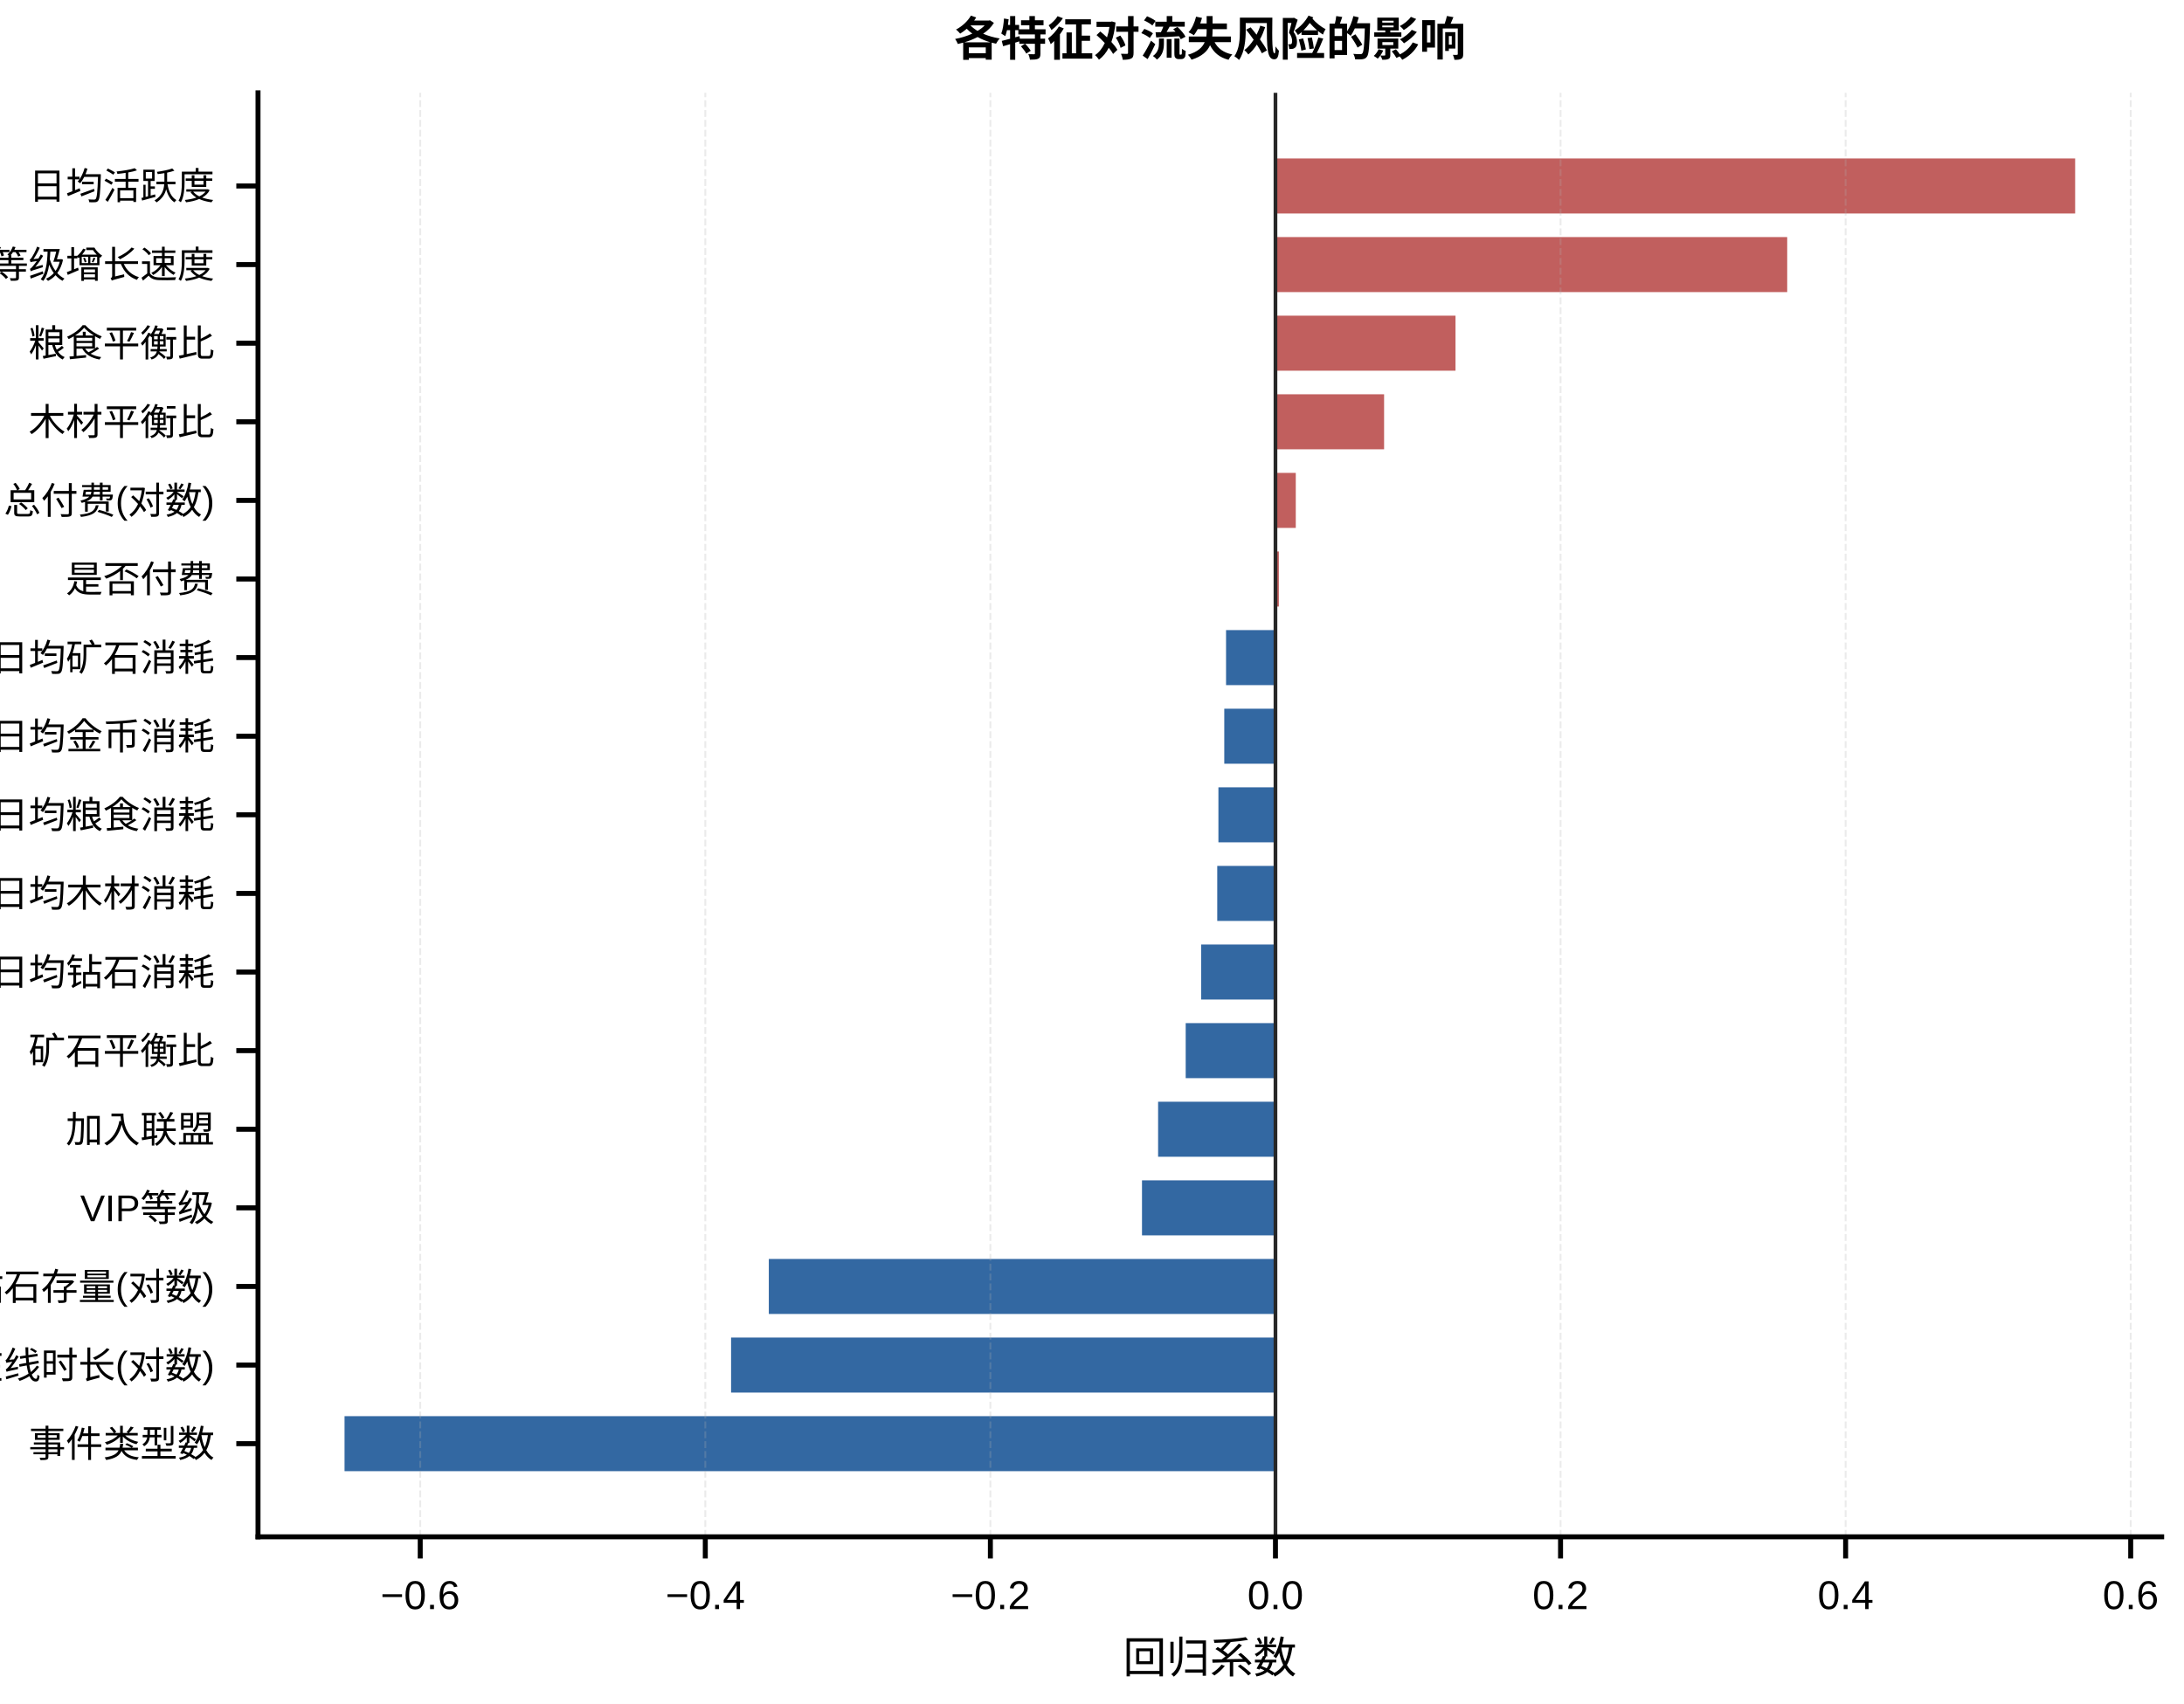
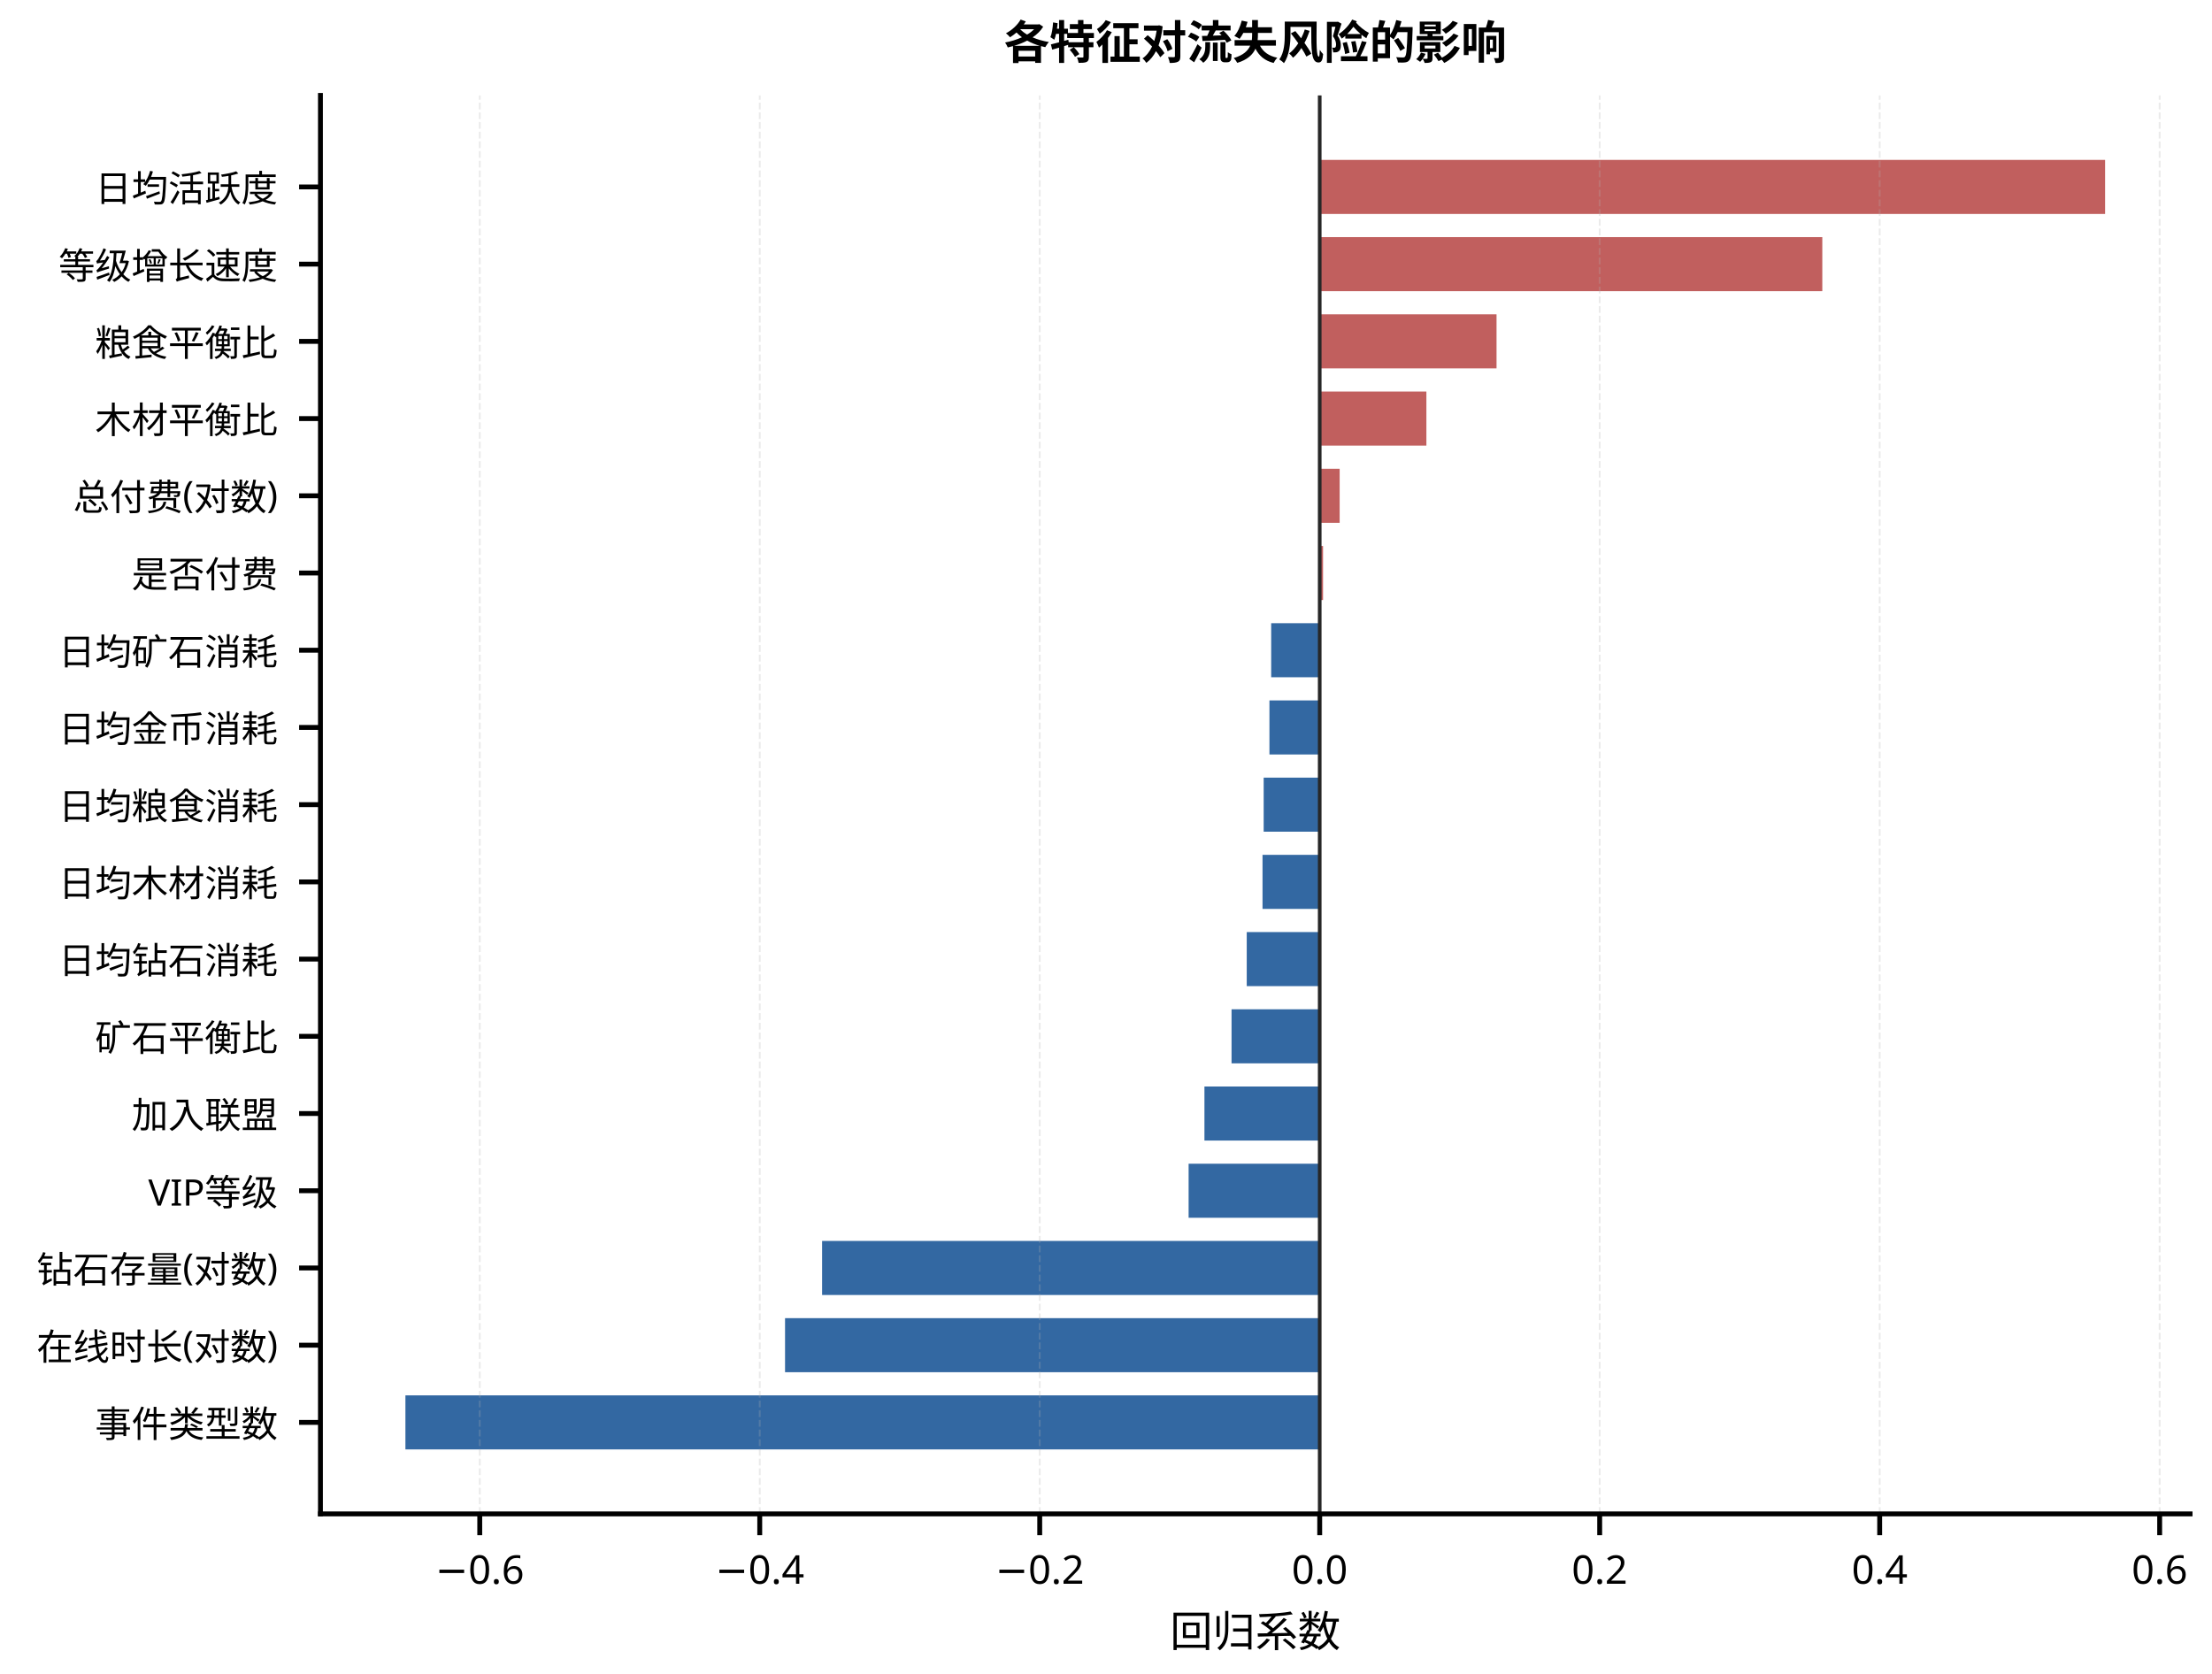
- <svg xmlns="http://www.w3.org/2000/svg" xmlns:xlink="http://www.w3.org/1999/xlink" width="352.096pt" height="274.763pt" viewBox="0 0 352.096 274.763" version="1.1">
+ <svg xmlns="http://www.w3.org/2000/svg" xmlns:xlink="http://www.w3.org/1999/xlink" width="363.1pt" height="274.792pt" viewBox="0 0 363.1 274.792" version="1.1">
  <defs>
    <style type="text/css">*{stroke-linejoin: round; stroke-linecap: butt}</style>
  </defs>
  <g id="figure_1">
    <g id="patch_1">
-       <path d="M 0 274.763  L 352.096 274.763  L 352.096 0  L 0 0  z " style="fill: #ffffff" />
+       <path d="M 0 274.792  L 363.1 274.792  L 363.1 0  L 0 0  z " style="fill: #ffffff" />
    </g>
    <g id="axes_1">
      <g id="patch_2">
-         <path d="M 41.596 247.816  L 348.496 247.816  L 348.496 14.968  L 41.596 14.968  z " style="fill: #ffffff" />
+         <path d="M 52.6 248.512  L 359.5 248.512  L 359.5 15.664  L 52.6 15.664  z " style="fill: #ffffff" />
      </g>
      <g id="patch_3">
-         <path d="M 205.625 237.232  L 55.546 237.232  L 55.546 228.36  L 205.625 228.36  z " clip-path="url(#p70b8c98b14)" style="fill: #0f4d92; opacity: 0.85" />
+         <path d="M 216.63 237.928  L 66.55 237.928  L 66.55 229.056  L 216.63 229.056  z " clip-path="url(#p7eb85d230c)" style="fill: #0f4d92; opacity: 0.85" />
      </g>
      <g id="patch_4">
-         <path d="M 205.625 224.557  L 117.862 224.557  L 117.862 215.684  L 205.625 215.684  z " clip-path="url(#p70b8c98b14)" style="fill: #0f4d92; opacity: 0.85" />
+         <path d="M 216.63 225.253  L 128.866 225.253  L 128.866 216.38  L 216.63 216.38  z " clip-path="url(#p7eb85d230c)" style="fill: #0f4d92; opacity: 0.85" />
      </g>
      <g id="patch_5">
-         <path d="M 205.625 211.881  L 123.944 211.881  L 123.944 203.009  L 205.625 203.009  z " clip-path="url(#p70b8c98b14)" style="fill: #0f4d92; opacity: 0.85" />
+         <path d="M 216.63 212.578  L 134.948 212.578  L 134.948 203.705  L 216.63 203.705  z " clip-path="url(#p7eb85d230c)" style="fill: #0f4d92; opacity: 0.85" />
      </g>
      <g id="patch_6">
-         <path d="M 205.625 199.206  L 184.107 199.206  L 184.107 190.333  L 205.625 190.333  z " clip-path="url(#p70b8c98b14)" style="fill: #0f4d92; opacity: 0.85" />
+         <path d="M 216.63 199.902  L 195.111 199.902  L 195.111 191.029  L 216.63 191.029  z " clip-path="url(#p7eb85d230c)" style="fill: #0f4d92; opacity: 0.85" />
      </g>
      <g id="patch_7">
-         <path d="M 205.625 186.531  L 186.705 186.531  L 186.705 177.658  L 205.625 177.658  z " clip-path="url(#p70b8c98b14)" style="fill: #0f4d92; opacity: 0.85" />
+         <path d="M 216.63 187.227  L 197.709 187.227  L 197.709 178.354  L 216.63 178.354  z " clip-path="url(#p7eb85d230c)" style="fill: #0f4d92; opacity: 0.85" />
      </g>
      <g id="patch_8">
-         <path d="M 205.625 173.855  L 191.154 173.855  L 191.154 164.982  L 205.625 164.982  z " clip-path="url(#p70b8c98b14)" style="fill: #0f4d92; opacity: 0.85" />
+         <path d="M 216.63 174.551  L 202.158 174.551  L 202.158 165.678  L 216.63 165.678  z " clip-path="url(#p7eb85d230c)" style="fill: #0f4d92; opacity: 0.85" />
      </g>
      <g id="patch_9">
-         <path d="M 205.625 161.18  L 193.649 161.18  L 193.649 152.307  L 205.625 152.307  z " clip-path="url(#p70b8c98b14)" style="fill: #0f4d92; opacity: 0.85" />
+         <path d="M 216.63 161.876  L 204.653 161.876  L 204.653 153.003  L 216.63 153.003  z " clip-path="url(#p7eb85d230c)" style="fill: #0f4d92; opacity: 0.85" />
      </g>
      <g id="patch_10">
-         <path d="M 205.625 148.504  L 196.239 148.504  L 196.239 139.631  L 205.625 139.631  z " clip-path="url(#p70b8c98b14)" style="fill: #0f4d92; opacity: 0.85" />
+         <path d="M 216.63 149.2  L 207.243 149.2  L 207.243 140.327  L 216.63 140.327  z " clip-path="url(#p7eb85d230c)" style="fill: #0f4d92; opacity: 0.85" />
      </g>
      <g id="patch_11">
-         <path d="M 205.625 135.829  L 196.428 135.829  L 196.428 126.956  L 205.625 126.956  z " clip-path="url(#p70b8c98b14)" style="fill: #0f4d92; opacity: 0.85" />
+         <path d="M 216.63 136.525  L 207.432 136.525  L 207.432 127.652  L 216.63 127.652  z " clip-path="url(#p7eb85d230c)" style="fill: #0f4d92; opacity: 0.85" />
      </g>
      <g id="patch_12">
-         <path d="M 205.625 123.153  L 197.373 123.153  L 197.373 114.281  L 205.625 114.281  z " clip-path="url(#p70b8c98b14)" style="fill: #0f4d92; opacity: 0.85" />
+         <path d="M 216.63 123.849  L 208.378 123.849  L 208.378 114.977  L 216.63 114.977  z " clip-path="url(#p7eb85d230c)" style="fill: #0f4d92; opacity: 0.85" />
      </g>
      <g id="patch_13">
-         <path d="M 205.625 110.478  L 197.659 110.478  L 197.659 101.605  L 205.625 101.605  z " clip-path="url(#p70b8c98b14)" style="fill: #0f4d92; opacity: 0.85" />
+         <path d="M 216.63 111.174  L 208.664 111.174  L 208.664 102.301  L 216.63 102.301  z " clip-path="url(#p7eb85d230c)" style="fill: #0f4d92; opacity: 0.85" />
      </g>
      <g id="patch_14">
-         <path d="M 205.625 97.802  L 206.172 97.802  L 206.172 88.93  L 205.625 88.93  z " clip-path="url(#p70b8c98b14)" style="fill: #b64342; opacity: 0.85" />
+         <path d="M 216.63 98.499  L 217.177 98.499  L 217.177 89.626  L 216.63 89.626  z " clip-path="url(#p7eb85d230c)" style="fill: #b64342; opacity: 0.85" />
      </g>
      <g id="patch_15">
-         <path d="M 205.625 85.127  L 208.9 85.127  L 208.9 76.254  L 205.625 76.254  z " clip-path="url(#p70b8c98b14)" style="fill: #b64342; opacity: 0.85" />
+         <path d="M 216.63 85.823  L 219.904 85.823  L 219.904 76.95  L 216.63 76.95  z " clip-path="url(#p7eb85d230c)" style="fill: #b64342; opacity: 0.85" />
      </g>
      <g id="patch_16">
-         <path d="M 205.625 72.452  L 223.138 72.452  L 223.138 63.579  L 205.625 63.579  z " clip-path="url(#p70b8c98b14)" style="fill: #b64342; opacity: 0.85" />
+         <path d="M 216.63 73.148  L 234.142 73.148  L 234.142 64.275  L 216.63 64.275  z " clip-path="url(#p7eb85d230c)" style="fill: #b64342; opacity: 0.85" />
      </g>
      <g id="patch_17">
-         <path d="M 205.625 59.776  L 234.652 59.776  L 234.652 50.903  L 205.625 50.903  z " clip-path="url(#p70b8c98b14)" style="fill: #b64342; opacity: 0.85" />
+         <path d="M 216.63 60.472  L 245.657 60.472  L 245.657 51.599  L 216.63 51.599  z " clip-path="url(#p7eb85d230c)" style="fill: #b64342; opacity: 0.85" />
      </g>
      <g id="patch_18">
-         <path d="M 205.625 47.101  L 288.126 47.101  L 288.126 38.228  L 205.625 38.228  z " clip-path="url(#p70b8c98b14)" style="fill: #b64342; opacity: 0.85" />
+         <path d="M 216.63 47.797  L 299.131 47.797  L 299.131 38.924  L 216.63 38.924  z " clip-path="url(#p7eb85d230c)" style="fill: #b64342; opacity: 0.85" />
      </g>
      <g id="patch_19">
-         <path d="M 205.625 34.425  L 334.546 34.425  L 334.546 25.552  L 205.625 25.552  z " clip-path="url(#p70b8c98b14)" style="fill: #b64342; opacity: 0.85" />
+         <path d="M 216.63 35.121  L 345.55 35.121  L 345.55 26.248  L 216.63 26.248  z " clip-path="url(#p7eb85d230c)" style="fill: #b64342; opacity: 0.85" />
      </g>
      <g id="matplotlib.axis_1">
        <g id="xtick_1">
          <g id="line2d_1">
-             <path d="M 67.747 247.816  L 67.747 14.968  " clip-path="url(#p70b8c98b14)" style="fill: none; stroke-dasharray: 1.11,0.48; stroke-dashoffset: 0; stroke: #b0b0b0; stroke-opacity: 0.25; stroke-width: 0.3" />
+             <path d="M 78.751 248.512  L 78.751 15.664  " clip-path="url(#p7eb85d230c)" style="fill: none; stroke-dasharray: 1.11,0.48; stroke-dashoffset: 0; stroke: #b0b0b0; stroke-opacity: 0.25; stroke-width: 0.3" />
          </g>
          <g id="line2d_2">
            <defs>
-               <path id="mf53698ac90" d="M 0 0  L 0 3.5  " style="stroke: #000000; stroke-width: 0.8" />
+               <path id="m22618940f2" d="M 0 0  L 0 3.5  " style="stroke: #000000; stroke-width: 0.8" />
            </defs>
            <g>
-               <use xlink:href="#mf53698ac90" x="67.747" y="247.816" style="stroke: #000000; stroke-width: 0.8" />
+               <use xlink:href="#m22618940f2" x="78.751" y="248.512" style="stroke: #000000; stroke-width: 0.8" />
            </g>
          </g>
          <g id="text_1">
-             <text style="font-size: 6.5px; font-family: 'Arial', 'Helvetica', 'DejaVu Sans', sans-serif; text-anchor: middle" x="67.747" y="259.469" transform="rotate(-0 67.74711 259.4689)">−0.6</text>
+             <text style="font-size: 6.5px; font-family: 'SimHei', 'Microsoft YaHei', sans-serif; text-anchor: middle" x="78.751" y="259.981" transform="rotate(-0 78.75148 259.9812)">−0.6</text>
          </g>
        </g>
        <g id="xtick_2">
          <g id="line2d_3">
-             <path d="M 113.706 247.816  L 113.706 14.968  " clip-path="url(#p70b8c98b14)" style="fill: none; stroke-dasharray: 1.11,0.48; stroke-dashoffset: 0; stroke: #b0b0b0; stroke-opacity: 0.25; stroke-width: 0.3" />
+             <path d="M 124.711 248.512  L 124.711 15.664  " clip-path="url(#p7eb85d230c)" style="fill: none; stroke-dasharray: 1.11,0.48; stroke-dashoffset: 0; stroke: #b0b0b0; stroke-opacity: 0.25; stroke-width: 0.3" />
          </g>
          <g id="line2d_4">
            <g>
-               <use xlink:href="#mf53698ac90" x="113.706" y="247.816" style="stroke: #000000; stroke-width: 0.8" />
+               <use xlink:href="#m22618940f2" x="124.711" y="248.512" style="stroke: #000000; stroke-width: 0.8" />
            </g>
          </g>
          <g id="text_2">
-             <text style="font-size: 6.5px; font-family: 'Arial', 'Helvetica', 'DejaVu Sans', sans-serif; text-anchor: middle" x="113.706" y="259.469" transform="rotate(-0 113.7065 259.4689)">−0.4</text>
+             <text style="font-size: 6.5px; font-family: 'SimHei', 'Microsoft YaHei', sans-serif; text-anchor: middle" x="124.711" y="259.981" transform="rotate(-0 124.7108 259.9812)">−0.4</text>
          </g>
        </g>
        <g id="xtick_3">
          <g id="line2d_5">
-             <path d="M 159.666 247.816  L 159.666 14.968  " clip-path="url(#p70b8c98b14)" style="fill: none; stroke-dasharray: 1.11,0.48; stroke-dashoffset: 0; stroke: #b0b0b0; stroke-opacity: 0.25; stroke-width: 0.3" />
+             <path d="M 170.67 248.512  L 170.67 15.664  " clip-path="url(#p7eb85d230c)" style="fill: none; stroke-dasharray: 1.11,0.48; stroke-dashoffset: 0; stroke: #b0b0b0; stroke-opacity: 0.25; stroke-width: 0.3" />
          </g>
          <g id="line2d_6">
            <g>
-               <use xlink:href="#mf53698ac90" x="159.666" y="247.816" style="stroke: #000000; stroke-width: 0.8" />
+               <use xlink:href="#m22618940f2" x="170.67" y="248.512" style="stroke: #000000; stroke-width: 0.8" />
            </g>
          </g>
          <g id="text_3">
-             <text style="font-size: 6.5px; font-family: 'Arial', 'Helvetica', 'DejaVu Sans', sans-serif; text-anchor: middle" x="159.666" y="259.469" transform="rotate(-0 159.6658 259.4689)">−0.2</text>
+             <text style="font-size: 6.5px; font-family: 'SimHei', 'Microsoft YaHei', sans-serif; text-anchor: middle" x="170.67" y="259.981" transform="rotate(-0 170.6702 259.9812)">−0.2</text>
          </g>
        </g>
        <g id="xtick_4">
          <g id="line2d_7">
-             <path d="M 205.625 247.816  L 205.625 14.968  " clip-path="url(#p70b8c98b14)" style="fill: none; stroke-dasharray: 1.11,0.48; stroke-dashoffset: 0; stroke: #b0b0b0; stroke-opacity: 0.25; stroke-width: 0.3" />
+             <path d="M 216.63 248.512  L 216.63 15.664  " clip-path="url(#p7eb85d230c)" style="fill: none; stroke-dasharray: 1.11,0.48; stroke-dashoffset: 0; stroke: #b0b0b0; stroke-opacity: 0.25; stroke-width: 0.3" />
          </g>
          <g id="line2d_8">
            <g>
-               <use xlink:href="#mf53698ac90" x="205.625" y="247.816" style="stroke: #000000; stroke-width: 0.8" />
+               <use xlink:href="#m22618940f2" x="216.63" y="248.512" style="stroke: #000000; stroke-width: 0.8" />
            </g>
          </g>
          <g id="text_4">
-             <text style="font-size: 6.5px; font-family: 'Arial', 'Helvetica', 'DejaVu Sans', sans-serif; text-anchor: middle" x="205.625" y="259.469" transform="rotate(-0 205.6252 259.4689)">0.0</text>
+             <text style="font-size: 6.5px; font-family: 'SimHei', 'Microsoft YaHei', sans-serif; text-anchor: middle" x="216.63" y="259.981" transform="rotate(-0 216.6296 259.9812)">0.0</text>
          </g>
        </g>
        <g id="xtick_5">
          <g id="line2d_9">
-             <path d="M 251.585 247.816  L 251.585 14.968  " clip-path="url(#p70b8c98b14)" style="fill: none; stroke-dasharray: 1.11,0.48; stroke-dashoffset: 0; stroke: #b0b0b0; stroke-opacity: 0.25; stroke-width: 0.3" />
+             <path d="M 262.589 248.512  L 262.589 15.664  " clip-path="url(#p7eb85d230c)" style="fill: none; stroke-dasharray: 1.11,0.48; stroke-dashoffset: 0; stroke: #b0b0b0; stroke-opacity: 0.25; stroke-width: 0.3" />
          </g>
          <g id="line2d_10">
            <g>
-               <use xlink:href="#mf53698ac90" x="251.585" y="247.816" style="stroke: #000000; stroke-width: 0.8" />
+               <use xlink:href="#m22618940f2" x="262.589" y="248.512" style="stroke: #000000; stroke-width: 0.8" />
            </g>
          </g>
          <g id="text_5">
-             <text style="font-size: 6.5px; font-family: 'Arial', 'Helvetica', 'DejaVu Sans', sans-serif; text-anchor: middle" x="251.585" y="259.469" transform="rotate(-0 251.5846 259.4689)">0.2</text>
+             <text style="font-size: 6.5px; font-family: 'SimHei', 'Microsoft YaHei', sans-serif; text-anchor: middle" x="262.589" y="259.981" transform="rotate(-0 262.5889 259.9812)">0.2</text>
          </g>
        </g>
        <g id="xtick_6">
          <g id="line2d_11">
-             <path d="M 297.544 247.816  L 297.544 14.968  " clip-path="url(#p70b8c98b14)" style="fill: none; stroke-dasharray: 1.11,0.48; stroke-dashoffset: 0; stroke: #b0b0b0; stroke-opacity: 0.25; stroke-width: 0.3" />
+             <path d="M 308.548 248.512  L 308.548 15.664  " clip-path="url(#p7eb85d230c)" style="fill: none; stroke-dasharray: 1.11,0.48; stroke-dashoffset: 0; stroke: #b0b0b0; stroke-opacity: 0.25; stroke-width: 0.3" />
          </g>
          <g id="line2d_12">
            <g>
-               <use xlink:href="#mf53698ac90" x="297.544" y="247.816" style="stroke: #000000; stroke-width: 0.8" />
+               <use xlink:href="#m22618940f2" x="308.548" y="248.512" style="stroke: #000000; stroke-width: 0.8" />
            </g>
          </g>
          <g id="text_6">
-             <text style="font-size: 6.5px; font-family: 'Arial', 'Helvetica', 'DejaVu Sans', sans-serif; text-anchor: middle" x="297.544" y="259.469" transform="rotate(-0 297.5439 259.4689)">0.4</text>
+             <text style="font-size: 6.5px; font-family: 'SimHei', 'Microsoft YaHei', sans-serif; text-anchor: middle" x="308.548" y="259.981" transform="rotate(-0 308.5483 259.9812)">0.4</text>
          </g>
        </g>
        <g id="xtick_7">
          <g id="line2d_13">
-             <path d="M 343.503 247.816  L 343.503 14.968  " clip-path="url(#p70b8c98b14)" style="fill: none; stroke-dasharray: 1.11,0.48; stroke-dashoffset: 0; stroke: #b0b0b0; stroke-opacity: 0.25; stroke-width: 0.3" />
+             <path d="M 354.508 248.512  L 354.508 15.664  " clip-path="url(#p7eb85d230c)" style="fill: none; stroke-dasharray: 1.11,0.48; stroke-dashoffset: 0; stroke: #b0b0b0; stroke-opacity: 0.25; stroke-width: 0.3" />
          </g>
          <g id="line2d_14">
            <g>
-               <use xlink:href="#mf53698ac90" x="343.503" y="247.816" style="stroke: #000000; stroke-width: 0.8" />
+               <use xlink:href="#m22618940f2" x="354.508" y="248.512" style="stroke: #000000; stroke-width: 0.8" />
            </g>
          </g>
          <g id="text_7">
-             <text style="font-size: 6.5px; font-family: 'Arial', 'Helvetica', 'DejaVu Sans', sans-serif; text-anchor: middle" x="343.503" y="259.469" transform="rotate(-0 343.5033 259.4689)">0.6</text>
+             <text style="font-size: 6.5px; font-family: 'SimHei', 'Microsoft YaHei', sans-serif; text-anchor: middle" x="354.508" y="259.981" transform="rotate(-0 354.5077 259.9812)">0.6</text>
          </g>
        </g>
        <g id="text_8">
-           <text style="font-size: 7px; font-family: 'Arial', 'Helvetica', 'DejaVu Sans', sans-serif; text-anchor: middle" x="195.046" y="269.771" transform="rotate(-0 195.0456 269.7713)">回归系数</text>
+           <text style="font-size: 7px; font-family: 'SimHei', 'Microsoft YaHei', sans-serif; text-anchor: middle" x="206.05" y="270.317" transform="rotate(-0 206.05 270.3171)">回归系数</text>
        </g>
      </g>
      <g id="matplotlib.axis_2">
        <g id="ytick_1">
          <g id="line2d_15">
            <defs>
-               <path id="meeb767cd74" d="M 0 0  L -3.5 0  " style="stroke: #000000; stroke-width: 0.8" />
+               <path id="m2798fa35ef" d="M 0 0  L -3.5 0  " style="stroke: #000000; stroke-width: 0.8" />
            </defs>
            <g>
-               <use xlink:href="#meeb767cd74" x="41.596" y="232.796" style="stroke: #000000; stroke-width: 0.8" />
+               <use xlink:href="#m2798fa35ef" x="52.6" y="233.492" style="stroke: #000000; stroke-width: 0.8" />
            </g>
          </g>
          <g id="text_9">
-             <text style="font-size: 6px; font-family: 'Arial', 'Helvetica', 'DejaVu Sans', sans-serif; text-anchor: end" x="34.596" y="234.943" transform="rotate(-0 34.59562 234.9433)">事件类型数</text>
+             <text style="font-size: 6px; font-family: 'SimHei', 'Microsoft YaHei', sans-serif; text-anchor: end" x="45.6" y="235.906" transform="rotate(-0 45.6 235.9061)">事件类型数</text>
          </g>
        </g>
        <g id="ytick_2">
          <g id="line2d_16">
            <g>
-               <use xlink:href="#meeb767cd74" x="41.596" y="220.121" style="stroke: #000000; stroke-width: 0.8" />
+               <use xlink:href="#m2798fa35ef" x="52.6" y="220.817" style="stroke: #000000; stroke-width: 0.8" />
            </g>
          </g>
          <g id="text_10">
-             <text style="font-size: 6px; font-family: 'Arial', 'Helvetica', 'DejaVu Sans', sans-serif; text-anchor: end" x="34.596" y="222.304" transform="rotate(-0 34.59562 222.3044)">在线时长(对数)</text>
+             <text style="font-size: 6px; font-family: 'SimHei', 'Microsoft YaHei', sans-serif; text-anchor: end" x="45.6" y="223.254" transform="rotate(-0 45.6 223.2541)">在线时长(对数)</text>
          </g>
        </g>
        <g id="ytick_3">
          <g id="line2d_17">
            <g>
-               <use xlink:href="#meeb767cd74" x="41.596" y="207.445" style="stroke: #000000; stroke-width: 0.8" />
+               <use xlink:href="#m2798fa35ef" x="52.6" y="208.141" style="stroke: #000000; stroke-width: 0.8" />
            </g>
          </g>
          <g id="text_11">
-             <text style="font-size: 6px; font-family: 'Arial', 'Helvetica', 'DejaVu Sans', sans-serif; text-anchor: end" x="34.596" y="209.629" transform="rotate(-0 34.59562 209.629)">钻石存量(对数)</text>
+             <text style="font-size: 6px; font-family: 'SimHei', 'Microsoft YaHei', sans-serif; text-anchor: end" x="45.6" y="210.555" transform="rotate(-0 45.6 210.5552)">钻石存量(对数)</text>
          </g>
        </g>
        <g id="ytick_4">
          <g id="line2d_18">
            <g>
-               <use xlink:href="#meeb767cd74" x="41.596" y="194.77" style="stroke: #000000; stroke-width: 0.8" />
+               <use xlink:href="#m2798fa35ef" x="52.6" y="195.466" style="stroke: #000000; stroke-width: 0.8" />
            </g>
          </g>
          <g id="text_12">
-             <text style="font-size: 6px; font-family: 'Arial', 'Helvetica', 'DejaVu Sans', sans-serif; text-anchor: end" x="34.596" y="196.917" transform="rotate(-0 34.59562 196.9169)">VIP等级</text>
+             <text style="font-size: 6px; font-family: 'SimHei', 'Microsoft YaHei', sans-serif; text-anchor: end" x="45.6" y="197.903" transform="rotate(-0 45.6 197.9032)">VIP等级</text>
          </g>
        </g>
        <g id="ytick_5">
          <g id="line2d_19">
            <g>
-               <use xlink:href="#meeb767cd74" x="41.596" y="182.094" style="stroke: #000000; stroke-width: 0.8" />
+               <use xlink:href="#m2798fa35ef" x="52.6" y="182.79" style="stroke: #000000; stroke-width: 0.8" />
            </g>
          </g>
          <g id="text_13">
-             <text style="font-size: 6px; font-family: 'Arial', 'Helvetica', 'DejaVu Sans', sans-serif; text-anchor: end" x="34.596" y="184.242" transform="rotate(-0 34.59562 184.2415)">加入联盟</text>
+             <text style="font-size: 6px; font-family: 'SimHei', 'Microsoft YaHei', sans-serif; text-anchor: end" x="45.6" y="185.181" transform="rotate(-0 45.6 185.1809)">加入联盟</text>
          </g>
        </g>
        <g id="ytick_6">
          <g id="line2d_20">
            <g>
-               <use xlink:href="#meeb767cd74" x="41.596" y="169.419" style="stroke: #000000; stroke-width: 0.8" />
+               <use xlink:href="#m2798fa35ef" x="52.6" y="170.115" style="stroke: #000000; stroke-width: 0.8" />
            </g>
          </g>
          <g id="text_14">
-             <text style="font-size: 6px; font-family: 'Arial', 'Helvetica', 'DejaVu Sans', sans-serif; text-anchor: end" x="34.596" y="171.566" transform="rotate(-0 34.59562 171.566)">矿石平衡比</text>
+             <text style="font-size: 6px; font-family: 'SimHei', 'Microsoft YaHei', sans-serif; text-anchor: end" x="45.6" y="172.529" transform="rotate(-0 45.6 172.5289)">矿石平衡比</text>
          </g>
        </g>
        <g id="ytick_7">
          <g id="line2d_21">
            <g>
-               <use xlink:href="#meeb767cd74" x="41.596" y="156.743" style="stroke: #000000; stroke-width: 0.8" />
+               <use xlink:href="#m2798fa35ef" x="52.6" y="157.439" style="stroke: #000000; stroke-width: 0.8" />
            </g>
          </g>
          <g id="text_15">
-             <text style="font-size: 6px; font-family: 'Arial', 'Helvetica', 'DejaVu Sans', sans-serif; text-anchor: end" x="34.596" y="158.891" transform="rotate(-0 34.59562 158.8906)">日均钻石消耗</text>
+             <text style="font-size: 6px; font-family: 'SimHei', 'Microsoft YaHei', sans-serif; text-anchor: end" x="45.6" y="159.818" transform="rotate(-0 45.6 159.8183)">日均钻石消耗</text>
          </g>
        </g>
        <g id="ytick_8">
          <g id="line2d_22">
            <g>
-               <use xlink:href="#meeb767cd74" x="41.596" y="144.068" style="stroke: #000000; stroke-width: 0.8" />
+               <use xlink:href="#m2798fa35ef" x="52.6" y="144.764" style="stroke: #000000; stroke-width: 0.8" />
            </g>
          </g>
          <g id="text_16">
-             <text style="font-size: 6px; font-family: 'Arial', 'Helvetica', 'DejaVu Sans', sans-serif; text-anchor: end" x="34.596" y="146.215" transform="rotate(-0 34.59562 146.2152)">日均木材消耗</text>
+             <text style="font-size: 6px; font-family: 'SimHei', 'Microsoft YaHei', sans-serif; text-anchor: end" x="45.6" y="147.143" transform="rotate(-0 45.6 147.1428)">日均木材消耗</text>
          </g>
        </g>
        <g id="ytick_9">
          <g id="line2d_23">
            <g>
-               <use xlink:href="#meeb767cd74" x="41.596" y="131.392" style="stroke: #000000; stroke-width: 0.8" />
+               <use xlink:href="#m2798fa35ef" x="52.6" y="132.088" style="stroke: #000000; stroke-width: 0.8" />
            </g>
          </g>
          <g id="text_17">
-             <text style="font-size: 6px; font-family: 'Arial', 'Helvetica', 'DejaVu Sans', sans-serif; text-anchor: end" x="34.596" y="133.54" transform="rotate(-0 34.59562 133.5397)">日均粮食消耗</text>
+             <text style="font-size: 6px; font-family: 'SimHei', 'Microsoft YaHei', sans-serif; text-anchor: end" x="45.6" y="134.503" transform="rotate(-0 45.6 134.5025)">日均粮食消耗</text>
          </g>
        </g>
        <g id="ytick_10">
          <g id="line2d_24">
            <g>
-               <use xlink:href="#meeb767cd74" x="41.596" y="118.717" style="stroke: #000000; stroke-width: 0.8" />
+               <use xlink:href="#m2798fa35ef" x="52.6" y="119.413" style="stroke: #000000; stroke-width: 0.8" />
            </g>
          </g>
          <g id="text_18">
-             <text style="font-size: 6px; font-family: 'Arial', 'Helvetica', 'DejaVu Sans', sans-serif; text-anchor: end" x="34.596" y="120.864" transform="rotate(-0 34.59562 120.8643)">日均金币消耗</text>
+             <text style="font-size: 6px; font-family: 'SimHei', 'Microsoft YaHei', sans-serif; text-anchor: end" x="45.6" y="121.804" transform="rotate(-0 45.6 121.8036)">日均金币消耗</text>
          </g>
        </g>
        <g id="ytick_11">
          <g id="line2d_25">
            <g>
-               <use xlink:href="#meeb767cd74" x="41.596" y="106.041" style="stroke: #000000; stroke-width: 0.8" />
+               <use xlink:href="#m2798fa35ef" x="52.6" y="106.738" style="stroke: #000000; stroke-width: 0.8" />
            </g>
          </g>
          <g id="text_19">
-             <text style="font-size: 6px; font-family: 'Arial', 'Helvetica', 'DejaVu Sans', sans-serif; text-anchor: end" x="34.596" y="108.189" transform="rotate(-0 34.59562 108.1888)">日均矿石消耗</text>
+             <text style="font-size: 6px; font-family: 'SimHei', 'Microsoft YaHei', sans-serif; text-anchor: end" x="45.6" y="109.152" transform="rotate(-0 45.6 109.1516)">日均矿石消耗</text>
          </g>
        </g>
        <g id="ytick_12">
          <g id="line2d_26">
            <g>
-               <use xlink:href="#meeb767cd74" x="41.596" y="93.366" style="stroke: #000000; stroke-width: 0.8" />
+               <use xlink:href="#m2798fa35ef" x="52.6" y="94.062" style="stroke: #000000; stroke-width: 0.8" />
            </g>
          </g>
          <g id="text_20">
-             <text style="font-size: 6px; font-family: 'Arial', 'Helvetica', 'DejaVu Sans', sans-serif; text-anchor: end" x="34.596" y="95.513" transform="rotate(-0 34.59562 95.51336)">是否付费</text>
+             <text style="font-size: 6px; font-family: 'SimHei', 'Microsoft YaHei', sans-serif; text-anchor: end" x="45.6" y="96.441" transform="rotate(-0 45.6 96.44101)">是否付费</text>
          </g>
        </g>
        <g id="ytick_13">
          <g id="line2d_27">
            <g>
-               <use xlink:href="#meeb767cd74" x="41.596" y="80.691" style="stroke: #000000; stroke-width: 0.8" />
+               <use xlink:href="#m2798fa35ef" x="52.6" y="81.387" style="stroke: #000000; stroke-width: 0.8" />
            </g>
          </g>
          <g id="text_21">
-             <text style="font-size: 6px; font-family: 'Arial', 'Helvetica', 'DejaVu Sans', sans-serif; text-anchor: end" x="34.596" y="82.874" transform="rotate(-0 34.59562 82.87447)">总付费(对数)</text>
+             <text style="font-size: 6px; font-family: 'SimHei', 'Microsoft YaHei', sans-serif; text-anchor: end" x="45.6" y="83.766" transform="rotate(-0 45.6 83.76556)">总付费(对数)</text>
          </g>
        </g>
        <g id="ytick_14">
          <g id="line2d_28">
            <g>
-               <use xlink:href="#meeb767cd74" x="41.596" y="68.015" style="stroke: #000000; stroke-width: 0.8" />
+               <use xlink:href="#m2798fa35ef" x="52.6" y="68.711" style="stroke: #000000; stroke-width: 0.8" />
            </g>
          </g>
          <g id="text_22">
-             <text style="font-size: 6px; font-family: 'Arial', 'Helvetica', 'DejaVu Sans', sans-serif; text-anchor: end" x="34.596" y="70.162" transform="rotate(-0 34.59562 70.16246)">木材平衡比</text>
+             <text style="font-size: 6px; font-family: 'SimHei', 'Microsoft YaHei', sans-serif; text-anchor: end" x="45.6" y="71.114" transform="rotate(-0 45.6 71.11355)">木材平衡比</text>
          </g>
        </g>
        <g id="ytick_15">
          <g id="line2d_29">
            <g>
-               <use xlink:href="#meeb767cd74" x="41.596" y="55.34" style="stroke: #000000; stroke-width: 0.8" />
+               <use xlink:href="#m2798fa35ef" x="52.6" y="56.036" style="stroke: #000000; stroke-width: 0.8" />
            </g>
          </g>
          <g id="text_23">
-             <text style="font-size: 6px; font-family: 'Arial', 'Helvetica', 'DejaVu Sans', sans-serif; text-anchor: end" x="34.596" y="57.487" transform="rotate(-0 34.59562 57.48701)">粮食平衡比</text>
+             <text style="font-size: 6px; font-family: 'SimHei', 'Microsoft YaHei', sans-serif; text-anchor: end" x="45.6" y="58.45" transform="rotate(-0 45.6 58.44982)">粮食平衡比</text>
          </g>
        </g>
        <g id="ytick_16">
          <g id="line2d_30">
            <g>
-               <use xlink:href="#meeb767cd74" x="41.596" y="42.664" style="stroke: #000000; stroke-width: 0.8" />
+               <use xlink:href="#m2798fa35ef" x="52.6" y="43.36" style="stroke: #000000; stroke-width: 0.8" />
            </g>
          </g>
          <g id="text_24">
-             <text style="font-size: 6px; font-family: 'Arial', 'Helvetica', 'DejaVu Sans', sans-serif; text-anchor: end" x="34.596" y="44.812" transform="rotate(-0 34.59562 44.81156)">等级增长速度</text>
+             <text style="font-size: 6px; font-family: 'SimHei', 'Microsoft YaHei', sans-serif; text-anchor: end" x="45.6" y="45.798" transform="rotate(-0 45.6 45.79781)">等级增长速度</text>
          </g>
        </g>
        <g id="ytick_17">
          <g id="line2d_31">
            <g>
-               <use xlink:href="#meeb767cd74" x="41.596" y="29.989" style="stroke: #000000; stroke-width: 0.8" />
+               <use xlink:href="#m2798fa35ef" x="52.6" y="30.685" style="stroke: #000000; stroke-width: 0.8" />
            </g>
          </g>
          <g id="text_25">
-             <text style="font-size: 6px; font-family: 'Arial', 'Helvetica', 'DejaVu Sans', sans-serif; text-anchor: end" x="34.596" y="32.136" transform="rotate(-0 34.59562 32.13611)">日均活跃度</text>
+             <text style="font-size: 6px; font-family: 'SimHei', 'Microsoft YaHei', sans-serif; text-anchor: end" x="45.6" y="33.087" transform="rotate(-0 45.6 33.0872)">日均活跃度</text>
          </g>
        </g>
      </g>
      <g id="line2d_32">
-         <path d="M 205.625 247.816  L 205.625 14.968  " clip-path="url(#p70b8c98b14)" style="fill: none; stroke: #272727; stroke-width: 0.6; stroke-linecap: square" />
+         <path d="M 216.63 248.512  L 216.63 15.664  " clip-path="url(#p7eb85d230c)" style="fill: none; stroke: #272727; stroke-width: 0.6; stroke-linecap: square" />
      </g>
      <g id="patch_20">
-         <path d="M 41.596 247.816  L 41.596 14.968  " style="fill: none; stroke: #000000; stroke-width: 0.8; stroke-linejoin: miter; stroke-linecap: square" />
+         <path d="M 52.6 248.512  L 52.6 15.664  " style="fill: none; stroke: #000000; stroke-width: 0.8; stroke-linejoin: miter; stroke-linecap: square" />
      </g>
      <g id="patch_21">
-         <path d="M 41.596 247.816  L 348.496 247.816  " style="fill: none; stroke: #000000; stroke-width: 0.8; stroke-linejoin: miter; stroke-linecap: square" />
+         <path d="M 52.6 248.512  L 359.5 248.512  " style="fill: none; stroke: #000000; stroke-width: 0.8; stroke-linejoin: miter; stroke-linecap: square" />
      </g>
      <g id="text_26">
-         <text style="font-weight: 700; font-size: 7.5px; font-family: 'Arial', 'Helvetica', 'DejaVu Sans', sans-serif; text-anchor: middle" x="195.046" y="8.968" transform="rotate(-0 195.0456 8.968359)">各特征对流失风险的影响</text>
+         <text style="font-weight: 700; font-size: 7.5px; font-family: 'SimHei', 'Microsoft YaHei', sans-serif; text-anchor: middle" x="206.05" y="9.664" transform="rotate(-0 206.05 9.664453)">各特征对流失风险的影响</text>
      </g>
    </g>
  </g>
  <defs>
-     <clipPath id="p70b8c98b14">
-       <rect x="41.596" y="14.968" width="306.9" height="232.848" />
+     <clipPath id="p7eb85d230c">
+       <rect x="52.6" y="15.664" width="306.9" height="232.848" />
    </clipPath>
  </defs>
</svg>
